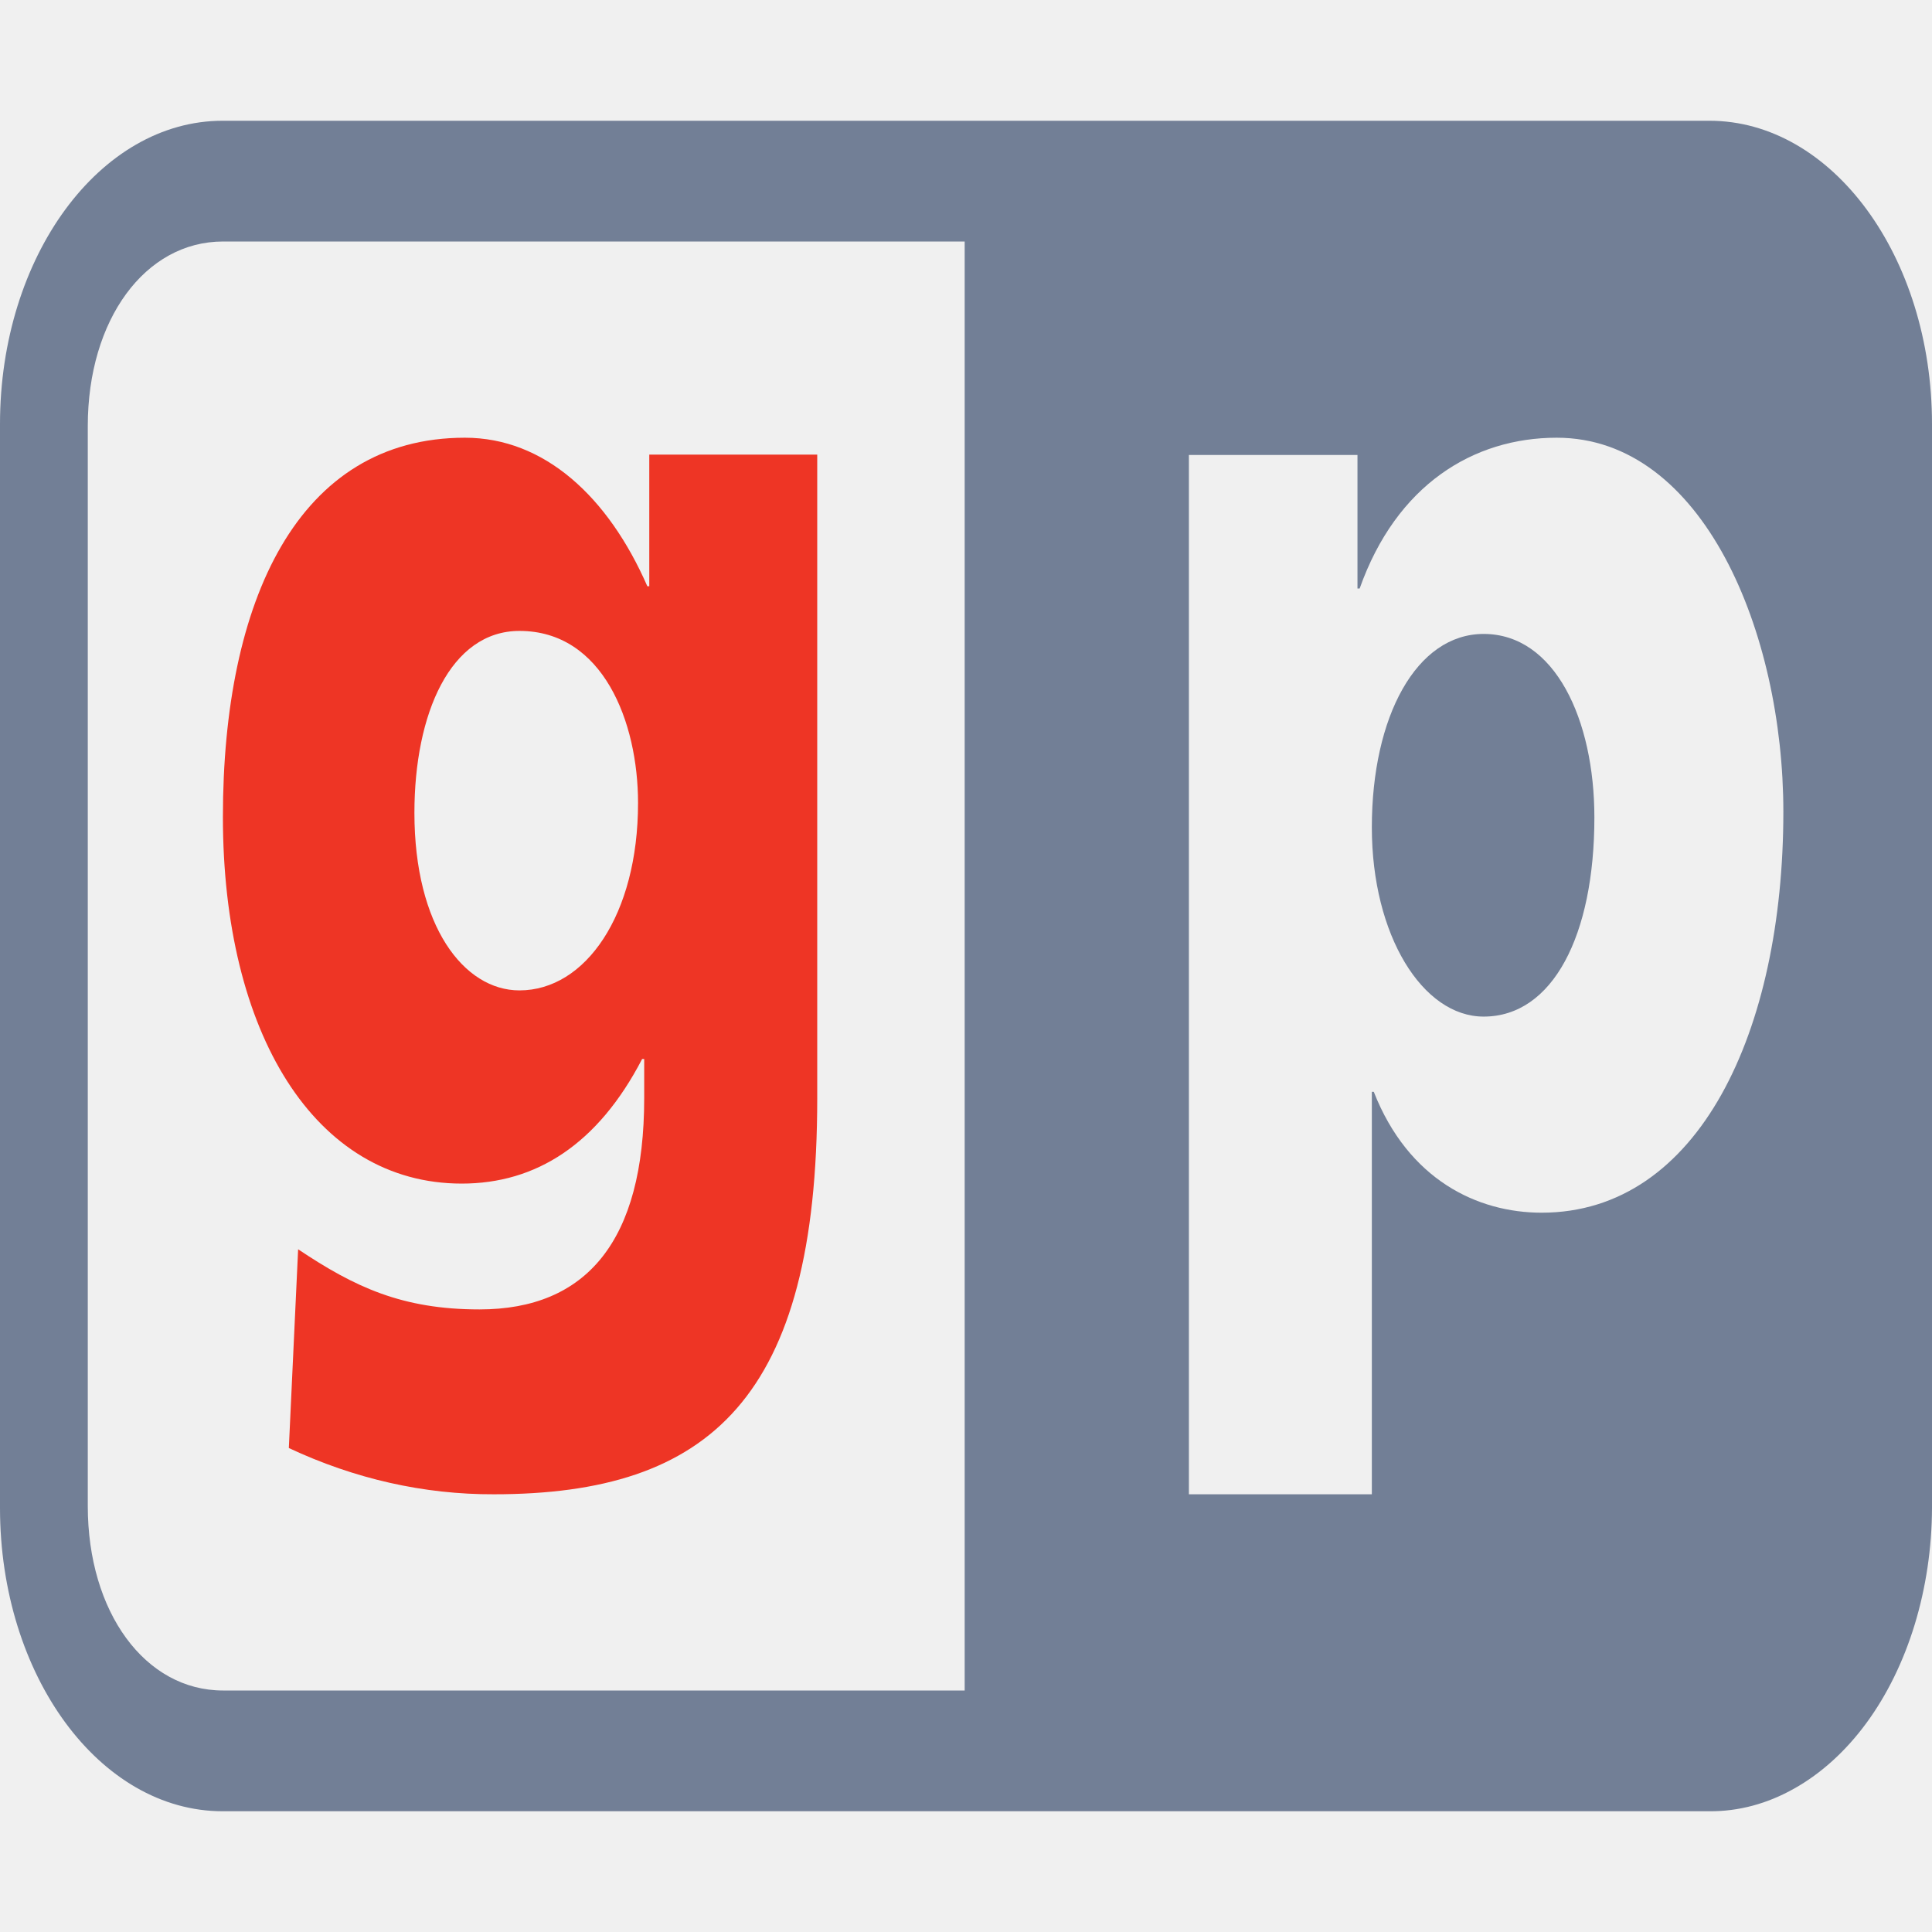
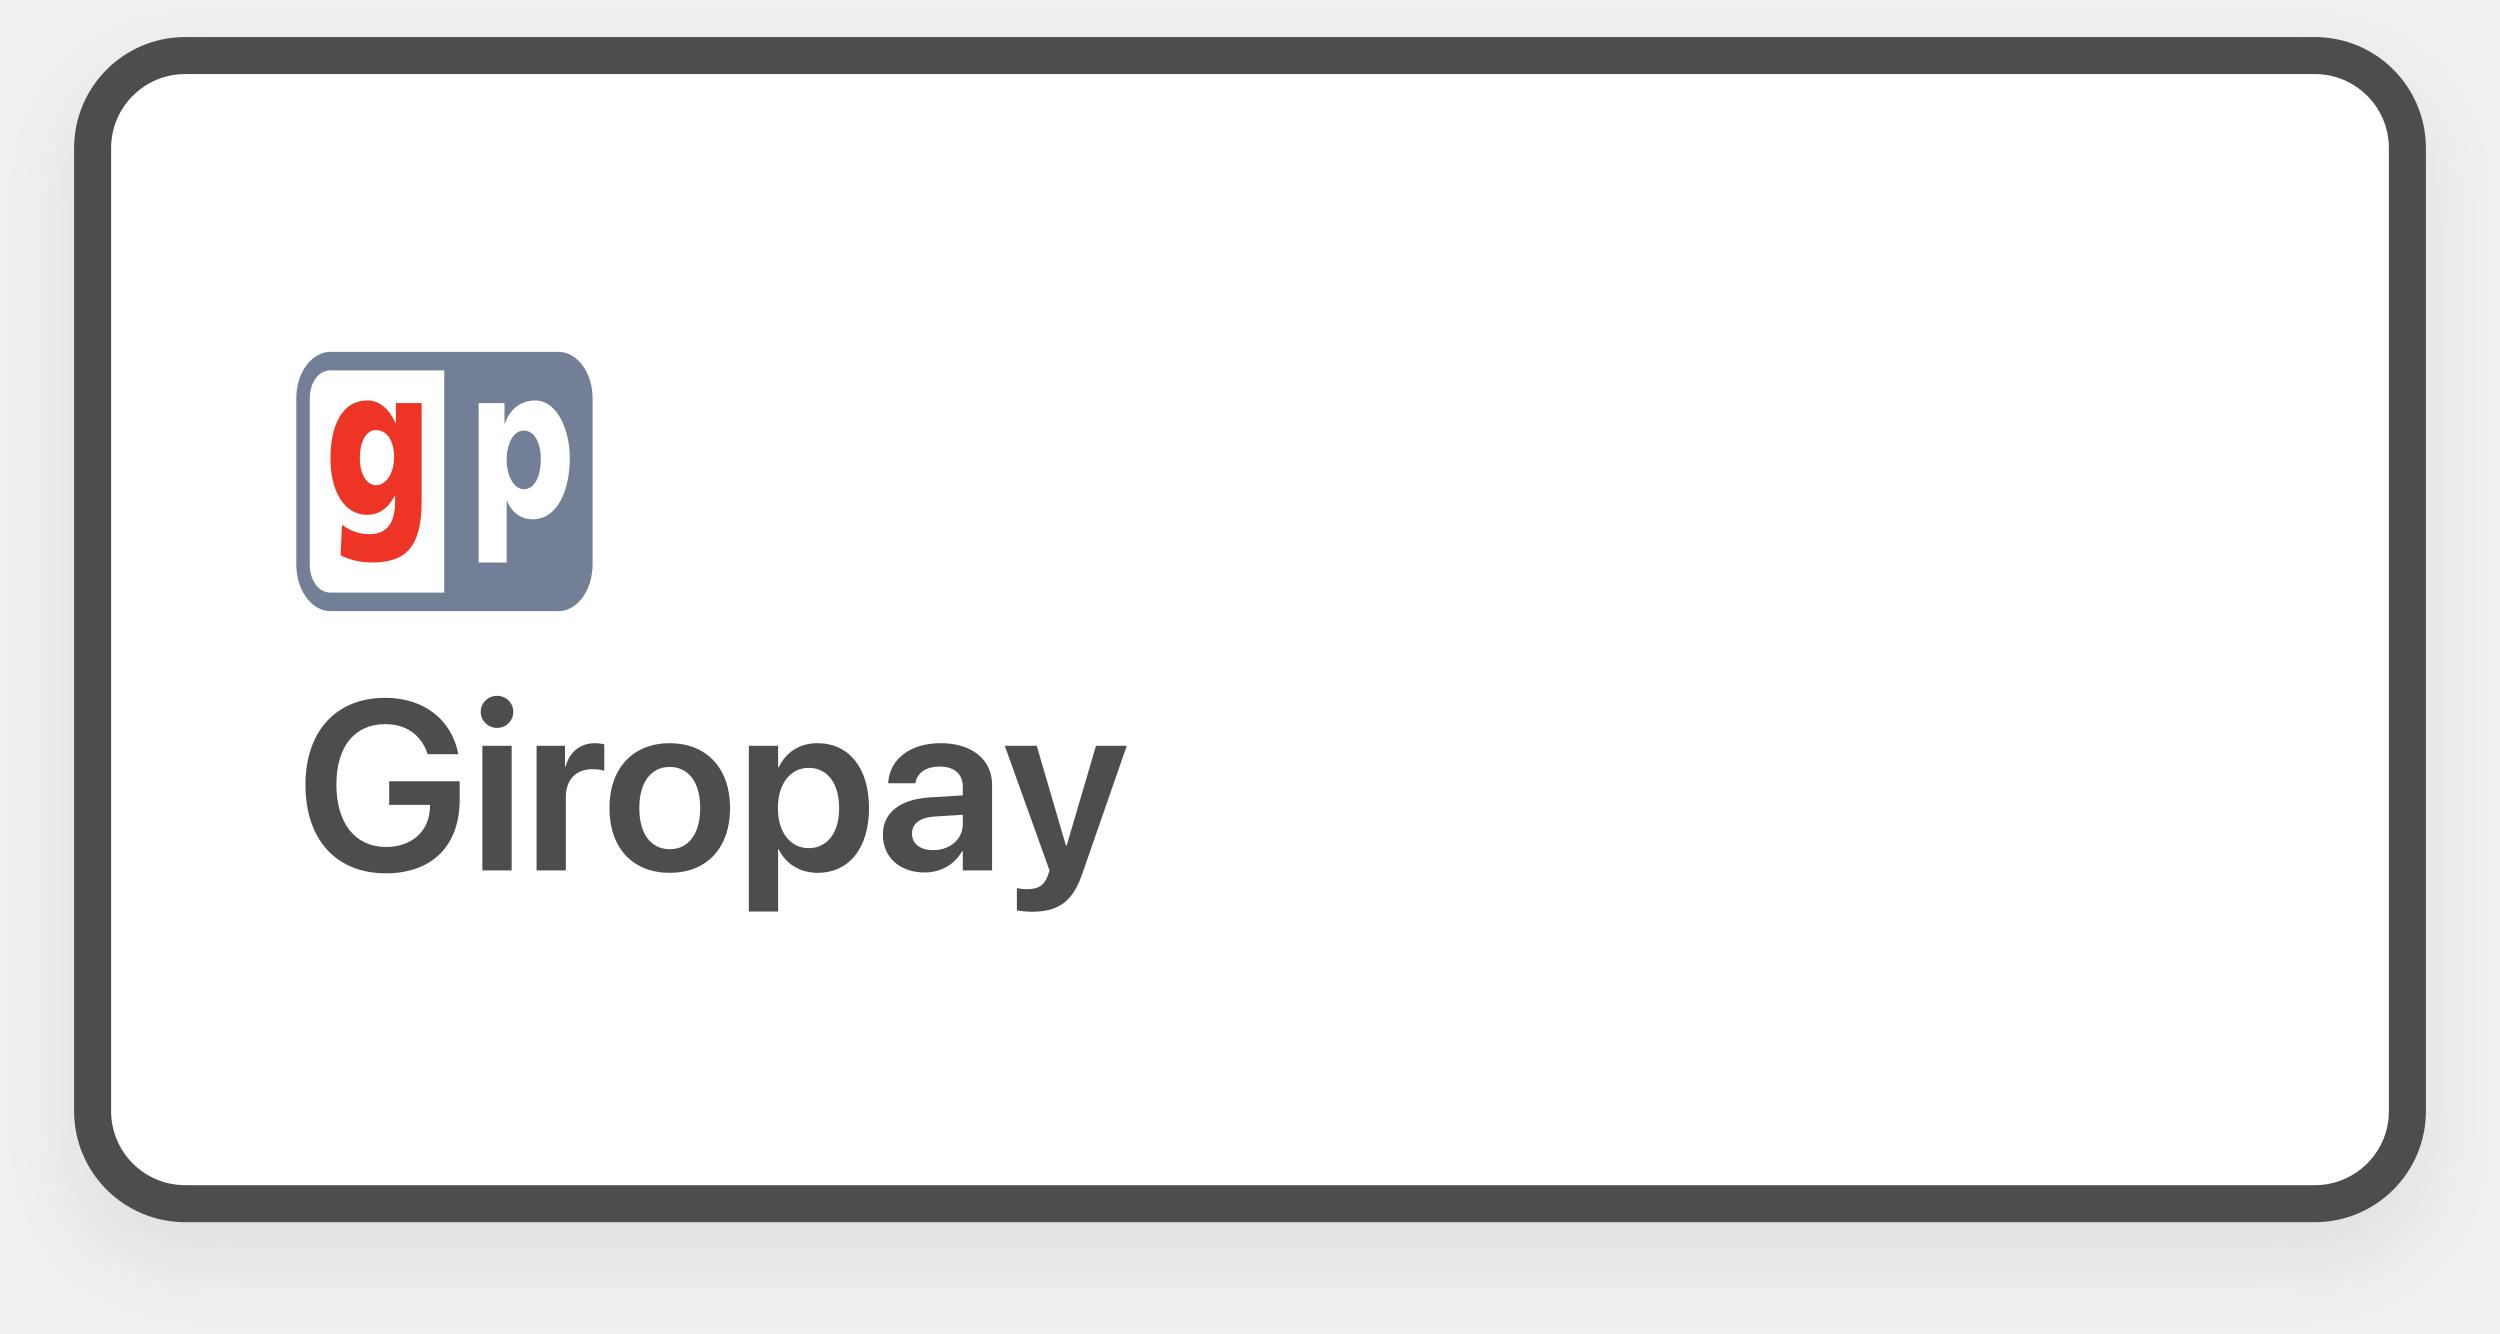
- <svg xmlns="http://www.w3.org/2000/svg" width="16" height="16" viewBox="0 0 16 16" fill="none">
-   <path d="M0 3.512C0 2.125 0.826 1 1.844 1H14.156C15.174 1 16 2.125 16 3.512V12.488C15.999 12.819 15.95 13.147 15.857 13.453C15.764 13.758 15.628 14.036 15.457 14.269C15.286 14.502 15.082 14.687 14.859 14.812C14.636 14.938 14.397 15.002 14.156 15H1.844C0.825 15 0 13.875 0 12.488V3.512ZM0.727 12.472C0.727 13.352 1.202 14 1.847 14H7.989V2H1.847C1.202 2 0.727 2.647 0.727 3.528V12.472ZM9.846 12.375H11.361V9.042H11.377C11.664 9.772 12.237 10.043 12.767 10.043C14.071 10.043 14.769 8.536 14.769 6.723C14.769 5.239 14.105 3.625 12.892 3.625C12.202 3.625 11.564 4.015 11.26 4.874H11.242V3.768H9.846V12.375ZM13.204 6.77C13.204 7.747 12.859 8.419 12.287 8.419C11.782 8.419 11.361 7.747 11.361 6.852C11.361 5.934 11.73 5.25 12.287 5.25C12.876 5.25 13.204 5.958 13.204 6.77H13.204Z" fill="#727F96" />
-   <path d="M6.768 3.765V9.095C6.768 11.575 5.881 12.375 4.089 12.375C3.512 12.377 2.938 12.248 2.392 11.992L2.469 10.346C2.937 10.659 3.33 10.844 3.971 10.844C4.857 10.844 5.335 10.277 5.335 9.094V8.77H5.318C4.951 9.477 4.439 9.802 3.824 9.802C2.605 9.802 1.846 8.551 1.846 6.766C1.846 4.97 2.469 3.625 3.85 3.625C4.507 3.625 5.036 4.112 5.361 4.855H5.377V3.765H6.768ZM3.432 6.732C3.432 7.67 3.842 8.202 4.302 8.202C4.848 8.202 5.284 7.577 5.284 6.65C5.284 5.978 4.993 5.225 4.302 5.225C3.731 5.225 3.432 5.909 3.432 6.732Z" fill="#EE3525" />
+ <svg xmlns="http://www.w3.org/2000/svg" width="135" height="72" viewBox="0 0 135 72" fill="none">
+   <g filter="url(#filter0_d_476_1545)">
+     <rect x="4" y="2" width="127" height="64" rx="6" fill="white" />
+     <rect x="5" y="3" width="125" height="62" rx="5" stroke="#4D4D4D" stroke-width="2" />
+     <path d="M16 21.512C16 20.125 16.826 19 17.844 19H30.156C31.174 19 32 20.125 32 21.512V30.488C31.999 30.819 31.95 31.147 31.857 31.453C31.764 31.759 31.628 32.036 31.457 32.269C31.285 32.502 31.082 32.687 30.859 32.812C30.636 32.938 30.397 33.002 30.156 33H17.844C16.826 33 16 31.875 16 30.488V21.512ZM16.727 30.472C16.727 31.352 17.202 32 17.846 32H23.989V20H17.846C17.202 20 16.727 20.647 16.727 21.528V30.472ZM25.846 30.375H27.361V27.042H27.378C27.664 27.772 28.237 28.043 28.767 28.043C30.071 28.043 30.769 26.536 30.769 24.723C30.769 23.239 30.105 21.625 28.892 21.625C28.202 21.625 27.564 22.015 27.26 22.874H27.242V21.768H25.846V30.375ZM29.204 24.77C29.204 25.747 28.859 26.419 28.287 26.419C27.782 26.419 27.361 25.747 27.361 24.852C27.361 23.934 27.73 23.25 28.287 23.25C28.876 23.25 29.204 23.958 29.204 24.77H29.204Z" fill="#727F96" />
+     <path d="M22.768 21.765V27.095C22.768 29.575 21.881 30.375 20.089 30.375C19.512 30.377 18.938 30.248 18.392 29.992L18.469 28.346C18.937 28.659 19.33 28.844 19.971 28.844C20.857 28.844 21.335 28.277 21.335 27.094V26.77H21.318C20.951 27.477 20.439 27.802 19.824 27.802C18.605 27.802 17.846 26.551 17.846 24.766C17.846 22.97 18.469 21.625 19.85 21.625C20.507 21.625 21.035 22.112 21.361 22.855H21.377V21.765H22.768ZM19.432 24.732C19.432 25.67 19.842 26.202 20.302 26.202C20.848 26.202 21.284 25.577 21.284 24.65C21.284 23.978 20.993 23.225 20.302 23.225C19.731 23.225 19.432 23.909 19.432 24.732Z" fill="#EE3525" />
+     <path d="M20.831 47.159C23.338 47.159 24.823 45.667 24.823 43.179V42.188H21.015V43.464H23.224L23.217 43.604C23.186 44.886 22.233 45.737 20.85 45.737C19.199 45.737 18.165 44.474 18.165 42.373V42.366C18.165 40.31 19.155 39.103 20.805 39.103C21.929 39.103 22.722 39.675 23.071 40.659L23.09 40.728H24.753L24.728 40.627C24.379 38.938 22.97 37.682 20.799 37.682C18.158 37.682 16.495 39.472 16.495 42.379V42.385C16.495 45.343 18.158 47.159 20.831 47.159ZM26.842 39.307C27.337 39.307 27.718 38.913 27.718 38.443C27.718 37.961 27.337 37.574 26.842 37.574C26.347 37.574 25.959 37.961 25.959 38.443C25.959 38.913 26.347 39.307 26.842 39.307ZM26.048 47H27.629V40.272H26.048V47ZM28.975 47H30.555V43.058C30.555 42.112 31.095 41.535 31.99 41.535C32.256 41.535 32.498 41.573 32.631 41.623V40.195C32.51 40.164 32.326 40.132 32.129 40.132C31.336 40.132 30.746 40.608 30.543 41.395H30.511V40.272H28.975V47ZM36.166 47.133C38.141 47.133 39.423 45.819 39.423 43.636V43.623C39.423 41.452 38.122 40.132 36.16 40.132C34.205 40.132 32.91 41.465 32.91 43.623V43.636C32.91 45.813 34.186 47.133 36.166 47.133ZM36.173 45.857C35.164 45.857 34.523 45.051 34.523 43.636V43.623C34.523 42.227 35.176 41.414 36.16 41.414C37.163 41.414 37.81 42.22 37.81 43.623V43.636C37.81 45.045 37.169 45.857 36.173 45.857ZM40.438 49.222H42.019V45.864H42.051C42.432 46.651 43.2 47.133 44.158 47.133C45.847 47.133 46.926 45.8 46.926 43.642V43.636C46.926 41.465 45.847 40.132 44.139 40.132C43.174 40.132 42.438 40.627 42.051 41.433H42.019V40.272H40.438V49.222ZM43.669 45.8C42.692 45.8 42.006 44.956 42.006 43.642V43.636C42.006 42.315 42.692 41.465 43.669 41.465C44.679 41.465 45.313 42.29 45.313 43.636V43.642C45.313 44.969 44.679 45.8 43.669 45.8ZM49.928 47.114C50.817 47.114 51.566 46.67 51.953 45.965H51.991V47H53.572V42.373C53.572 41.02 52.486 40.132 50.804 40.132C49.097 40.132 48.062 41.027 47.967 42.22L47.96 42.296H49.427L49.44 42.239C49.541 41.744 49.998 41.395 50.747 41.395C51.547 41.395 51.991 41.808 51.991 42.487V42.95L50.233 43.058C48.602 43.16 47.675 43.877 47.675 45.07V45.083C47.675 46.283 48.583 47.114 49.928 47.114ZM49.249 45.02V45.013C49.249 44.48 49.674 44.144 50.455 44.093L51.991 43.998V44.505C51.991 45.305 51.306 45.908 50.398 45.908C49.706 45.908 49.249 45.572 49.249 45.02ZM55.724 49.234C57.127 49.234 57.914 48.708 58.428 47.228L60.846 40.272H59.183L57.602 45.654H57.558L55.984 40.272H54.257L56.676 47.006L56.581 47.279C56.377 47.844 56.041 48.016 55.438 48.016C55.216 48.016 55.032 47.984 54.911 47.959V49.165C55.102 49.196 55.419 49.234 55.724 49.234Z" fill="#4D4D4D" />
+   </g>
+   <defs>
+     <filter id="filter0_d_476_1545" x="0" y="0" width="135" height="72" filterUnits="userSpaceOnUse" color-interpolation-filters="sRGB">
+       <feFlood flood-opacity="0" result="BackgroundImageFix" />
+       <feColorMatrix in="SourceAlpha" type="matrix" values="0 0 0 0 0 0 0 0 0 0 0 0 0 0 0 0 0 0 127 0" result="hardAlpha" />
+       <feOffset dy="2" />
+       <feGaussianBlur stdDeviation="2" />
+       <feColorMatrix type="matrix" values="0 0 0 0 0 0 0 0 0 0 0 0 0 0 0 0 0 0 0.07 0" />
+       <feBlend mode="normal" in2="BackgroundImageFix" result="effect1_dropShadow_476_1545" />
+       <feBlend mode="normal" in="SourceGraphic" in2="effect1_dropShadow_476_1545" result="shape" />
+     </filter>
+   </defs>
</svg>
